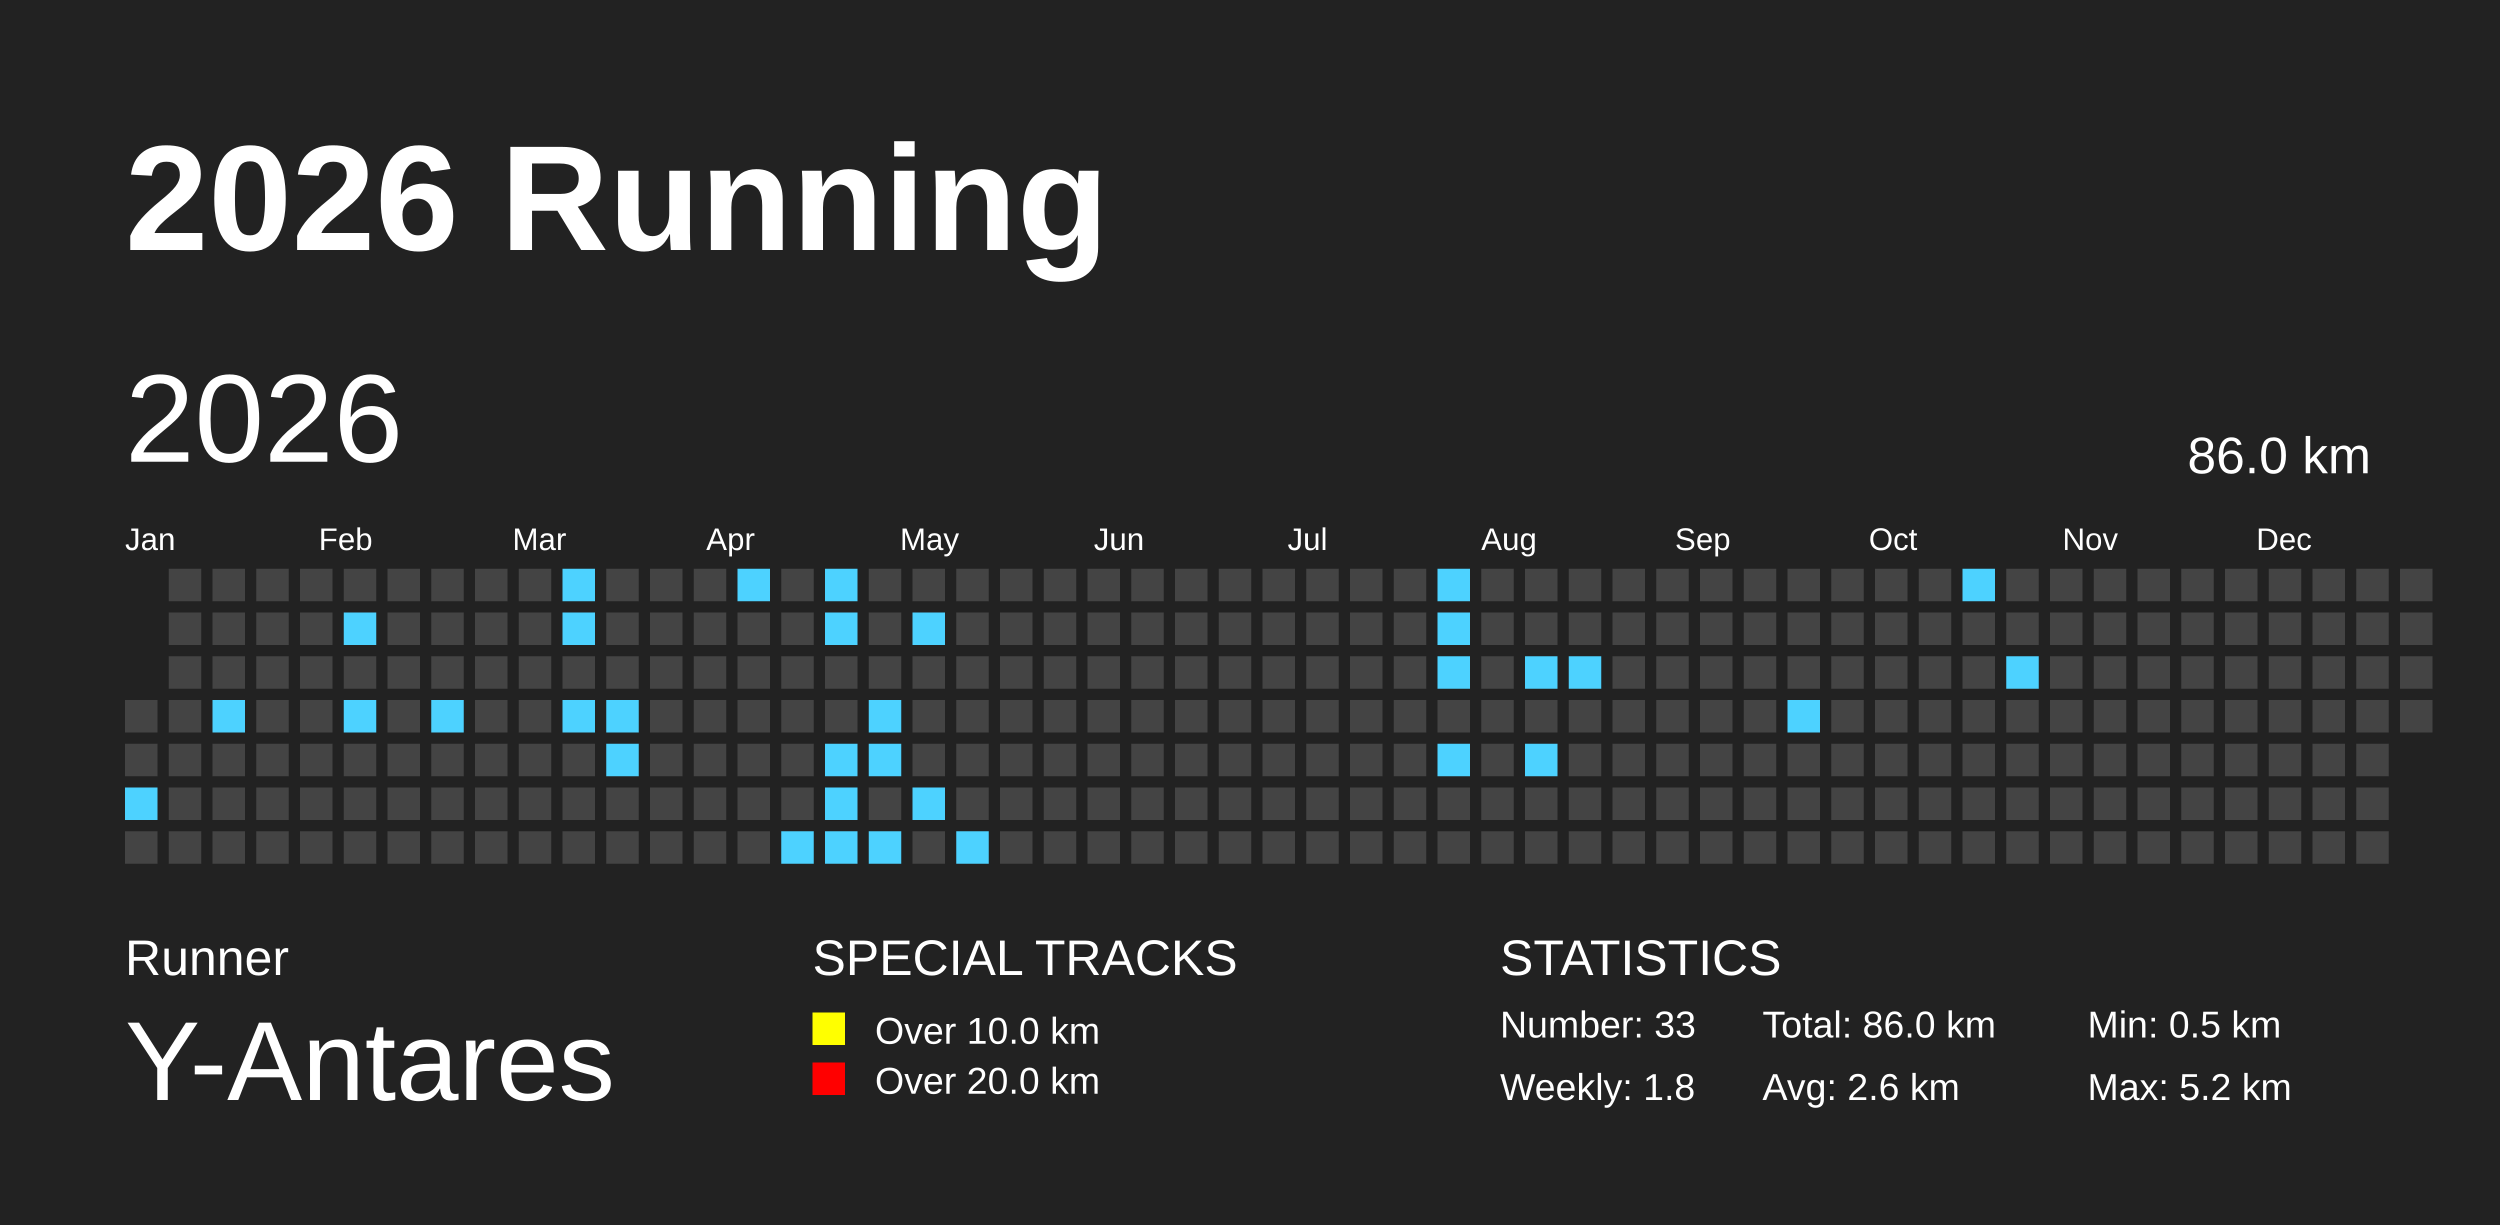
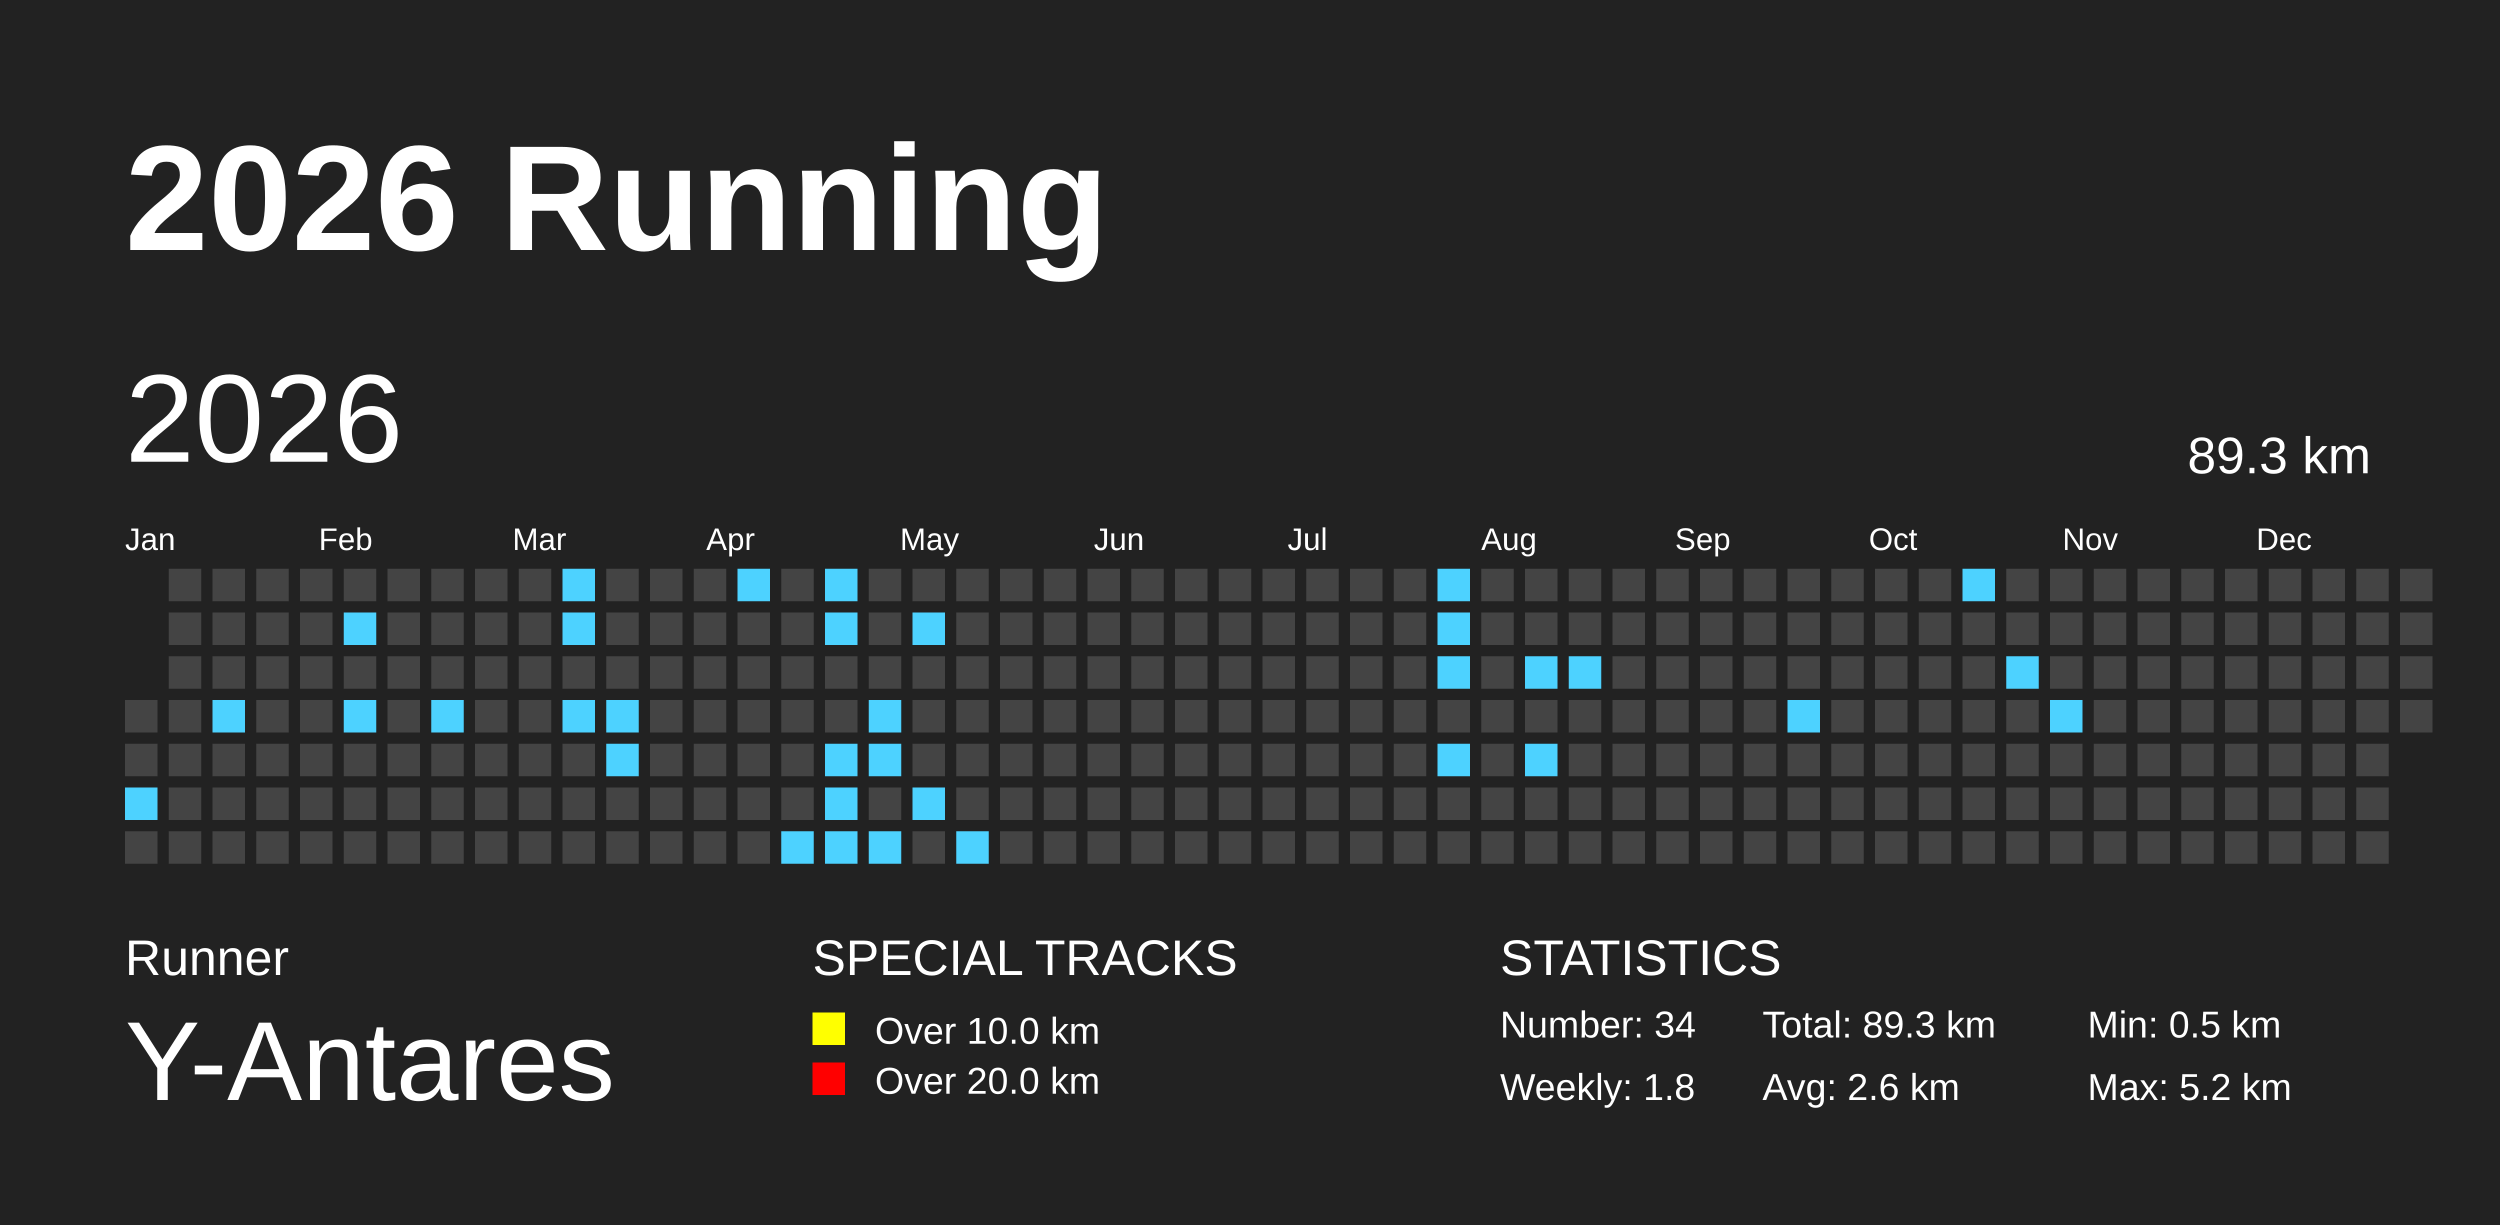
<svg xmlns="http://www.w3.org/2000/svg" baseProfile="full" height="98mm" version="1.1" viewBox="0,0,200,98" width="200mm">
  <defs />
  <rect fill="#222222" height="98" width="200" x="0" y="0" />
  <text fill="#FFFFFF" style="font-size:12px; font-family:Arial; font-weight:bold;" x="10" y="20">2026 Running</text>
  <text fill="#FFFFFF" style="font-size:4px; font-family:Arial" x="10" y="78">Runner</text>
  <text fill="#FFFFFF" style="font-size:9px; font-family:Arial" x="10" y="88">Y-Antares</text>
  <text fill="#FFFFFF" style="font-size:4px; font-family:Arial" x="65" y="78">SPECIAL TRACKS</text>
  <rect fill="yellow" height="2.6" width="2.6" x="65" y="81" />
  <text fill="#FFFFFF" style="font-size:3px; font-family:Arial" x="70" y="83.5">Over 10.0 km</text>
  <rect fill="red" height="2.6" width="2.6" x="65" y="85" />
  <text fill="#FFFFFF" style="font-size:3px; font-family:Arial" x="70" y="87.5">Over 20.0 km</text>
  <text fill="#FFFFFF" style="font-size:4px; font-family:Arial" x="120" y="78">STATISTICS</text>
-   <text fill="#FFFFFF" style="font-size:3px; font-family:Arial" x="120" y="83">Number: 33</text>
+   <text fill="#FFFFFF" style="font-size:3px; font-family:Arial" x="120" y="83">Number: 34</text>
  <text fill="#FFFFFF" style="font-size:3px; font-family:Arial" x="120" y="88">Weekly: 1.8</text>
-   <text fill="#FFFFFF" style="font-size:3px; font-family:Arial" x="141" y="83">Total: 86.0 km</text>
+   <text fill="#FFFFFF" style="font-size:3px; font-family:Arial" x="141" y="83">Total: 89.3 km</text>
  <text fill="#FFFFFF" style="font-size:3px; font-family:Arial" x="141" y="88">Avg: 2.6 km</text>
  <text fill="#FFFFFF" style="font-size:3px; font-family:Arial" x="167" y="83">Min: 0.5 km</text>
  <text fill="#FFFFFF" style="font-size:3px; font-family:Arial" x="167" y="88">Max: 5.2 km</text>
  <text dominant-baseline="hanging" fill="#FFFFFF" style="font-size:10.0px; font-family:Arial;" x="10" y="30">2026</text>
-   <text dominant-baseline="hanging" fill="#FFFFFF" style="font-size:4.125px; font-family:Arial;" x="175" y="35">86.0 km</text>
+   <text dominant-baseline="hanging" fill="#FFFFFF" style="font-size:4.125px; font-family:Arial;" x="175" y="35">89.3 km</text>
  <text fill="#FFFFFF" style="font-size:2.5px; font-family:Arial" x="10.0" y="44">Jan</text>
  <text fill="#FFFFFF" style="font-size:2.5px; font-family:Arial" x="25.5" y="44">Feb</text>
  <text fill="#FFFFFF" style="font-size:2.5px; font-family:Arial" x="41.0" y="44">Mar</text>
  <text fill="#FFFFFF" style="font-size:2.5px; font-family:Arial" x="56.5" y="44">Apr</text>
  <text fill="#FFFFFF" style="font-size:2.5px; font-family:Arial" x="72.0" y="44">May</text>
  <text fill="#FFFFFF" style="font-size:2.5px; font-family:Arial" x="87.5" y="44">Jun</text>
  <text fill="#FFFFFF" style="font-size:2.5px; font-family:Arial" x="103.0" y="44">Jul</text>
  <text fill="#FFFFFF" style="font-size:2.5px; font-family:Arial" x="118.5" y="44">Aug</text>
  <text fill="#FFFFFF" style="font-size:2.5px; font-family:Arial" x="134.0" y="44">Sep</text>
  <text fill="#FFFFFF" style="font-size:2.5px; font-family:Arial" x="149.5" y="44">Oct</text>
  <text fill="#FFFFFF" style="font-size:2.5px; font-family:Arial" x="165.0" y="44">Nov</text>
  <text fill="#FFFFFF" style="font-size:2.5px; font-family:Arial" x="180.5" y="44">Dec</text>
  <rect fill="#444444" height="2.6" width="2.6" x="10.0" y="56.0" />
  <rect fill="#444444" height="2.6" width="2.6" x="10.0" y="59.5" />
  <rect fill="#4DD2FF" height="2.6" width="2.6" x="10.0" y="63.0" />
  <rect fill="#444444" height="2.6" width="2.6" x="10.0" y="66.5" />
  <rect fill="#444444" height="2.6" width="2.6" x="13.5" y="45.5" />
  <rect fill="#444444" height="2.6" width="2.6" x="13.5" y="49.0" />
  <rect fill="#444444" height="2.6" width="2.6" x="13.5" y="52.5" />
  <rect fill="#444444" height="2.6" width="2.6" x="13.5" y="56.0" />
  <rect fill="#444444" height="2.6" width="2.6" x="13.5" y="59.5" />
  <rect fill="#444444" height="2.6" width="2.6" x="13.5" y="63.0" />
  <rect fill="#444444" height="2.6" width="2.6" x="13.5" y="66.5" />
  <rect fill="#444444" height="2.6" width="2.6" x="17.0" y="45.5" />
  <rect fill="#444444" height="2.6" width="2.6" x="17.0" y="49.0" />
  <rect fill="#444444" height="2.6" width="2.6" x="17.0" y="52.5" />
  <rect fill="#4DD2FF" height="2.6" width="2.6" x="17.0" y="56.0" />
  <rect fill="#444444" height="2.6" width="2.6" x="17.0" y="59.5" />
  <rect fill="#444444" height="2.6" width="2.6" x="17.0" y="63.0" />
  <rect fill="#444444" height="2.6" width="2.6" x="17.0" y="66.5" />
  <rect fill="#444444" height="2.6" width="2.6" x="20.5" y="45.5" />
  <rect fill="#444444" height="2.6" width="2.6" x="20.5" y="49.0" />
  <rect fill="#444444" height="2.6" width="2.6" x="20.5" y="52.5" />
  <rect fill="#444444" height="2.6" width="2.6" x="20.5" y="56.0" />
  <rect fill="#444444" height="2.6" width="2.6" x="20.5" y="59.5" />
  <rect fill="#444444" height="2.6" width="2.6" x="20.5" y="63.0" />
  <rect fill="#444444" height="2.6" width="2.6" x="20.5" y="66.5" />
  <rect fill="#444444" height="2.6" width="2.6" x="24.0" y="45.5" />
  <rect fill="#444444" height="2.6" width="2.6" x="24.0" y="49.0" />
  <rect fill="#444444" height="2.6" width="2.6" x="24.0" y="52.5" />
  <rect fill="#444444" height="2.6" width="2.6" x="24.0" y="56.0" />
  <rect fill="#444444" height="2.6" width="2.6" x="24.0" y="59.5" />
  <rect fill="#444444" height="2.6" width="2.6" x="24.0" y="63.0" />
  <rect fill="#444444" height="2.6" width="2.6" x="24.0" y="66.5" />
  <rect fill="#444444" height="2.6" width="2.6" x="27.5" y="45.5" />
  <rect fill="#4DD2FF" height="2.6" width="2.6" x="27.5" y="49.0" />
  <rect fill="#444444" height="2.6" width="2.6" x="27.5" y="52.5" />
  <rect fill="#4DD2FF" height="2.6" width="2.6" x="27.5" y="56.0" />
  <rect fill="#444444" height="2.6" width="2.6" x="27.5" y="59.5" />
  <rect fill="#444444" height="2.6" width="2.6" x="27.5" y="63.0" />
  <rect fill="#444444" height="2.6" width="2.6" x="27.5" y="66.5" />
  <rect fill="#444444" height="2.6" width="2.6" x="31.0" y="45.5" />
  <rect fill="#444444" height="2.6" width="2.6" x="31.0" y="49.0" />
  <rect fill="#444444" height="2.6" width="2.6" x="31.0" y="52.5" />
  <rect fill="#444444" height="2.6" width="2.6" x="31.0" y="56.0" />
  <rect fill="#444444" height="2.6" width="2.6" x="31.0" y="59.5" />
  <rect fill="#444444" height="2.6" width="2.6" x="31.0" y="63.0" />
  <rect fill="#444444" height="2.6" width="2.6" x="31.0" y="66.5" />
  <rect fill="#444444" height="2.6" width="2.6" x="34.5" y="45.5" />
  <rect fill="#444444" height="2.6" width="2.6" x="34.5" y="49.0" />
  <rect fill="#444444" height="2.6" width="2.6" x="34.5" y="52.5" />
  <rect fill="#4DD2FF" height="2.6" width="2.6" x="34.5" y="56.0" />
  <rect fill="#444444" height="2.6" width="2.6" x="34.5" y="59.5" />
  <rect fill="#444444" height="2.6" width="2.6" x="34.5" y="63.0" />
  <rect fill="#444444" height="2.6" width="2.6" x="34.5" y="66.5" />
  <rect fill="#444444" height="2.6" width="2.6" x="38.0" y="45.5" />
  <rect fill="#444444" height="2.6" width="2.6" x="38.0" y="49.0" />
  <rect fill="#444444" height="2.6" width="2.6" x="38.0" y="52.5" />
  <rect fill="#444444" height="2.6" width="2.6" x="38.0" y="56.0" />
  <rect fill="#444444" height="2.6" width="2.6" x="38.0" y="59.5" />
  <rect fill="#444444" height="2.6" width="2.6" x="38.0" y="63.0" />
  <rect fill="#444444" height="2.6" width="2.6" x="38.0" y="66.5" />
  <rect fill="#444444" height="2.6" width="2.6" x="41.5" y="45.5" />
  <rect fill="#444444" height="2.6" width="2.6" x="41.5" y="49.0" />
  <rect fill="#444444" height="2.6" width="2.6" x="41.5" y="52.5" />
  <rect fill="#444444" height="2.6" width="2.6" x="41.5" y="56.0" />
  <rect fill="#444444" height="2.6" width="2.6" x="41.5" y="59.5" />
  <rect fill="#444444" height="2.6" width="2.6" x="41.5" y="63.0" />
  <rect fill="#444444" height="2.6" width="2.6" x="41.5" y="66.5" />
  <rect fill="#4DD2FF" height="2.6" width="2.6" x="45.0" y="45.5" />
  <rect fill="#4DD2FF" height="2.6" width="2.6" x="45.0" y="49.0" />
  <rect fill="#444444" height="2.6" width="2.6" x="45.0" y="52.5" />
  <rect fill="#4DD2FF" height="2.6" width="2.6" x="45.0" y="56.0" />
  <rect fill="#444444" height="2.6" width="2.6" x="45.0" y="59.5" />
  <rect fill="#444444" height="2.6" width="2.6" x="45.0" y="63.0" />
  <rect fill="#444444" height="2.6" width="2.6" x="45.0" y="66.5" />
  <rect fill="#444444" height="2.6" width="2.6" x="48.5" y="45.5" />
  <rect fill="#444444" height="2.6" width="2.6" x="48.5" y="49.0" />
  <rect fill="#444444" height="2.6" width="2.6" x="48.5" y="52.5" />
  <rect fill="#4DD2FF" height="2.6" width="2.6" x="48.5" y="56.0" />
  <rect fill="#4DD2FF" height="2.6" width="2.6" x="48.5" y="59.5" />
  <rect fill="#444444" height="2.6" width="2.6" x="48.5" y="63.0" />
  <rect fill="#444444" height="2.6" width="2.6" x="48.5" y="66.5" />
  <rect fill="#444444" height="2.6" width="2.6" x="52.0" y="45.5" />
  <rect fill="#444444" height="2.6" width="2.6" x="52.0" y="49.0" />
  <rect fill="#444444" height="2.6" width="2.6" x="52.0" y="52.5" />
  <rect fill="#444444" height="2.6" width="2.6" x="52.0" y="56.0" />
  <rect fill="#444444" height="2.6" width="2.6" x="52.0" y="59.5" />
  <rect fill="#444444" height="2.6" width="2.6" x="52.0" y="63.0" />
  <rect fill="#444444" height="2.6" width="2.6" x="52.0" y="66.5" />
  <rect fill="#444444" height="2.6" width="2.6" x="55.5" y="45.5" />
  <rect fill="#444444" height="2.6" width="2.6" x="55.5" y="49.0" />
  <rect fill="#444444" height="2.6" width="2.6" x="55.5" y="52.5" />
  <rect fill="#444444" height="2.6" width="2.6" x="55.5" y="56.0" />
  <rect fill="#444444" height="2.6" width="2.6" x="55.5" y="59.5" />
  <rect fill="#444444" height="2.6" width="2.6" x="55.5" y="63.0" />
  <rect fill="#444444" height="2.6" width="2.6" x="55.5" y="66.5" />
  <rect fill="#4DD2FF" height="2.6" width="2.6" x="59.0" y="45.5" />
  <rect fill="#444444" height="2.6" width="2.6" x="59.0" y="49.0" />
  <rect fill="#444444" height="2.6" width="2.6" x="59.0" y="52.5" />
  <rect fill="#444444" height="2.6" width="2.6" x="59.0" y="56.0" />
  <rect fill="#444444" height="2.6" width="2.6" x="59.0" y="59.5" />
  <rect fill="#444444" height="2.6" width="2.6" x="59.0" y="63.0" />
  <rect fill="#444444" height="2.6" width="2.6" x="59.0" y="66.5" />
  <rect fill="#444444" height="2.6" width="2.6" x="62.5" y="45.5" />
  <rect fill="#444444" height="2.6" width="2.6" x="62.5" y="49.0" />
  <rect fill="#444444" height="2.6" width="2.6" x="62.5" y="52.5" />
  <rect fill="#444444" height="2.6" width="2.6" x="62.5" y="56.0" />
  <rect fill="#444444" height="2.6" width="2.6" x="62.5" y="59.5" />
  <rect fill="#444444" height="2.6" width="2.6" x="62.5" y="63.0" />
  <rect fill="#4DD2FF" height="2.6" width="2.6" x="62.5" y="66.5" />
  <rect fill="#4DD2FF" height="2.6" width="2.6" x="66.0" y="45.5" />
  <rect fill="#4DD2FF" height="2.6" width="2.6" x="66.0" y="49.0" />
  <rect fill="#444444" height="2.6" width="2.6" x="66.0" y="52.5" />
  <rect fill="#444444" height="2.6" width="2.6" x="66.0" y="56.0" />
  <rect fill="#4DD2FF" height="2.6" width="2.6" x="66.0" y="59.5" />
  <rect fill="#4DD2FF" height="2.6" width="2.6" x="66.0" y="63.0" />
  <rect fill="#4DD2FF" height="2.6" width="2.6" x="66.0" y="66.5" />
  <rect fill="#444444" height="2.6" width="2.6" x="69.5" y="45.5" />
  <rect fill="#444444" height="2.6" width="2.6" x="69.5" y="49.0" />
  <rect fill="#444444" height="2.6" width="2.6" x="69.5" y="52.5" />
  <rect fill="#4DD2FF" height="2.6" width="2.6" x="69.5" y="56.0" />
  <rect fill="#4DD2FF" height="2.6" width="2.6" x="69.5" y="59.5" />
  <rect fill="#444444" height="2.6" width="2.6" x="69.5" y="63.0" />
  <rect fill="#4DD2FF" height="2.6" width="2.6" x="69.5" y="66.5" />
  <rect fill="#444444" height="2.6" width="2.6" x="73.0" y="45.5" />
  <rect fill="#4DD2FF" height="2.6" width="2.6" x="73.0" y="49.0" />
  <rect fill="#444444" height="2.6" width="2.6" x="73.0" y="52.5" />
  <rect fill="#444444" height="2.6" width="2.6" x="73.0" y="56.0" />
  <rect fill="#444444" height="2.6" width="2.6" x="73.0" y="59.5" />
  <rect fill="#4DD2FF" height="2.6" width="2.6" x="73.0" y="63.0" />
  <rect fill="#444444" height="2.6" width="2.6" x="73.0" y="66.5" />
  <rect fill="#444444" height="2.6" width="2.6" x="76.5" y="45.5" />
  <rect fill="#444444" height="2.6" width="2.6" x="76.5" y="49.0" />
  <rect fill="#444444" height="2.6" width="2.6" x="76.5" y="52.5" />
  <rect fill="#444444" height="2.6" width="2.6" x="76.5" y="56.0" />
  <rect fill="#444444" height="2.6" width="2.6" x="76.5" y="59.5" />
  <rect fill="#444444" height="2.6" width="2.6" x="76.5" y="63.0" />
  <rect fill="#4DD2FF" height="2.6" width="2.6" x="76.5" y="66.5" />
  <rect fill="#444444" height="2.6" width="2.6" x="80.0" y="45.5" />
  <rect fill="#444444" height="2.6" width="2.6" x="80.0" y="49.0" />
  <rect fill="#444444" height="2.6" width="2.6" x="80.0" y="52.5" />
  <rect fill="#444444" height="2.6" width="2.6" x="80.0" y="56.0" />
  <rect fill="#444444" height="2.6" width="2.6" x="80.0" y="59.5" />
  <rect fill="#444444" height="2.6" width="2.6" x="80.0" y="63.0" />
  <rect fill="#444444" height="2.6" width="2.6" x="80.0" y="66.5" />
  <rect fill="#444444" height="2.6" width="2.6" x="83.5" y="45.5" />
  <rect fill="#444444" height="2.6" width="2.6" x="83.5" y="49.0" />
  <rect fill="#444444" height="2.6" width="2.6" x="83.5" y="52.5" />
  <rect fill="#444444" height="2.6" width="2.6" x="83.5" y="56.0" />
  <rect fill="#444444" height="2.6" width="2.6" x="83.5" y="59.5" />
  <rect fill="#444444" height="2.6" width="2.6" x="83.5" y="63.0" />
  <rect fill="#444444" height="2.6" width="2.6" x="83.5" y="66.5" />
  <rect fill="#444444" height="2.6" width="2.6" x="87.0" y="45.5" />
  <rect fill="#444444" height="2.6" width="2.6" x="87.0" y="49.0" />
  <rect fill="#444444" height="2.6" width="2.6" x="87.0" y="52.5" />
  <rect fill="#444444" height="2.6" width="2.6" x="87.0" y="56.0" />
  <rect fill="#444444" height="2.6" width="2.6" x="87.0" y="59.5" />
  <rect fill="#444444" height="2.6" width="2.6" x="87.0" y="63.0" />
  <rect fill="#444444" height="2.6" width="2.6" x="87.0" y="66.5" />
  <rect fill="#444444" height="2.6" width="2.6" x="90.5" y="45.5" />
  <rect fill="#444444" height="2.6" width="2.6" x="90.5" y="49.0" />
  <rect fill="#444444" height="2.6" width="2.6" x="90.5" y="52.5" />
  <rect fill="#444444" height="2.6" width="2.6" x="90.5" y="56.0" />
  <rect fill="#444444" height="2.6" width="2.6" x="90.5" y="59.5" />
  <rect fill="#444444" height="2.6" width="2.6" x="90.5" y="63.0" />
  <rect fill="#444444" height="2.6" width="2.6" x="90.5" y="66.5" />
  <rect fill="#444444" height="2.6" width="2.6" x="94.0" y="45.5" />
  <rect fill="#444444" height="2.6" width="2.6" x="94.0" y="49.0" />
  <rect fill="#444444" height="2.6" width="2.6" x="94.0" y="52.5" />
  <rect fill="#444444" height="2.6" width="2.6" x="94.0" y="56.0" />
  <rect fill="#444444" height="2.6" width="2.6" x="94.0" y="59.5" />
  <rect fill="#444444" height="2.6" width="2.6" x="94.0" y="63.0" />
  <rect fill="#444444" height="2.6" width="2.6" x="94.0" y="66.5" />
  <rect fill="#444444" height="2.6" width="2.6" x="97.5" y="45.5" />
  <rect fill="#444444" height="2.6" width="2.6" x="97.5" y="49.0" />
  <rect fill="#444444" height="2.6" width="2.6" x="97.5" y="52.5" />
  <rect fill="#444444" height="2.6" width="2.6" x="97.5" y="56.0" />
  <rect fill="#444444" height="2.6" width="2.6" x="97.5" y="59.5" />
  <rect fill="#444444" height="2.6" width="2.6" x="97.5" y="63.0" />
  <rect fill="#444444" height="2.6" width="2.6" x="97.5" y="66.5" />
  <rect fill="#444444" height="2.6" width="2.6" x="101.0" y="45.5" />
  <rect fill="#444444" height="2.6" width="2.6" x="101.0" y="49.0" />
  <rect fill="#444444" height="2.6" width="2.6" x="101.0" y="52.5" />
  <rect fill="#444444" height="2.6" width="2.6" x="101.0" y="56.0" />
  <rect fill="#444444" height="2.6" width="2.6" x="101.0" y="59.5" />
  <rect fill="#444444" height="2.6" width="2.6" x="101.0" y="63.0" />
  <rect fill="#444444" height="2.6" width="2.6" x="101.0" y="66.5" />
  <rect fill="#444444" height="2.6" width="2.6" x="104.5" y="45.5" />
  <rect fill="#444444" height="2.6" width="2.6" x="104.5" y="49.0" />
  <rect fill="#444444" height="2.6" width="2.6" x="104.5" y="52.5" />
  <rect fill="#444444" height="2.6" width="2.6" x="104.5" y="56.0" />
  <rect fill="#444444" height="2.6" width="2.6" x="104.5" y="59.5" />
  <rect fill="#444444" height="2.6" width="2.6" x="104.5" y="63.0" />
  <rect fill="#444444" height="2.6" width="2.6" x="104.5" y="66.5" />
  <rect fill="#444444" height="2.6" width="2.6" x="108.0" y="45.5" />
  <rect fill="#444444" height="2.6" width="2.6" x="108.0" y="49.0" />
  <rect fill="#444444" height="2.6" width="2.6" x="108.0" y="52.5" />
  <rect fill="#444444" height="2.6" width="2.6" x="108.0" y="56.0" />
  <rect fill="#444444" height="2.6" width="2.6" x="108.0" y="59.5" />
  <rect fill="#444444" height="2.6" width="2.6" x="108.0" y="63.0" />
  <rect fill="#444444" height="2.6" width="2.6" x="108.0" y="66.5" />
  <rect fill="#444444" height="2.6" width="2.6" x="111.5" y="45.5" />
  <rect fill="#444444" height="2.6" width="2.6" x="111.5" y="49.0" />
  <rect fill="#444444" height="2.6" width="2.6" x="111.5" y="52.5" />
  <rect fill="#444444" height="2.6" width="2.6" x="111.5" y="56.0" />
  <rect fill="#444444" height="2.6" width="2.6" x="111.5" y="59.5" />
  <rect fill="#444444" height="2.6" width="2.6" x="111.5" y="63.0" />
  <rect fill="#444444" height="2.6" width="2.6" x="111.5" y="66.5" />
  <rect fill="#4DD2FF" height="2.6" width="2.6" x="115.0" y="45.5" />
  <rect fill="#4DD2FF" height="2.6" width="2.6" x="115.0" y="49.0" />
  <rect fill="#4DD2FF" height="2.6" width="2.6" x="115.0" y="52.5" />
  <rect fill="#444444" height="2.6" width="2.6" x="115.0" y="56.0" />
  <rect fill="#4DD2FF" height="2.6" width="2.6" x="115.0" y="59.5" />
  <rect fill="#444444" height="2.6" width="2.6" x="115.0" y="63.0" />
  <rect fill="#444444" height="2.6" width="2.6" x="115.0" y="66.5" />
  <rect fill="#444444" height="2.6" width="2.6" x="118.5" y="45.5" />
  <rect fill="#444444" height="2.6" width="2.6" x="118.5" y="49.0" />
  <rect fill="#444444" height="2.6" width="2.6" x="118.5" y="52.5" />
  <rect fill="#444444" height="2.6" width="2.6" x="118.5" y="56.0" />
  <rect fill="#444444" height="2.6" width="2.6" x="118.5" y="59.5" />
  <rect fill="#444444" height="2.6" width="2.6" x="118.5" y="63.0" />
  <rect fill="#444444" height="2.6" width="2.6" x="118.5" y="66.5" />
  <rect fill="#444444" height="2.6" width="2.6" x="122.0" y="45.5" />
  <rect fill="#444444" height="2.6" width="2.6" x="122.0" y="49.0" />
  <rect fill="#4DD2FF" height="2.6" width="2.6" x="122.0" y="52.5" />
  <rect fill="#444444" height="2.6" width="2.6" x="122.0" y="56.0" />
  <rect fill="#4DD2FF" height="2.6" width="2.6" x="122.0" y="59.5" />
  <rect fill="#444444" height="2.6" width="2.6" x="122.0" y="63.0" />
  <rect fill="#444444" height="2.6" width="2.6" x="122.0" y="66.5" />
  <rect fill="#444444" height="2.6" width="2.6" x="125.5" y="45.5" />
  <rect fill="#444444" height="2.6" width="2.6" x="125.5" y="49.0" />
  <rect fill="#4DD2FF" height="2.6" width="2.6" x="125.5" y="52.5" />
  <rect fill="#444444" height="2.6" width="2.6" x="125.5" y="56.0" />
  <rect fill="#444444" height="2.6" width="2.6" x="125.5" y="59.5" />
  <rect fill="#444444" height="2.6" width="2.6" x="125.5" y="63.0" />
  <rect fill="#444444" height="2.6" width="2.6" x="125.5" y="66.5" />
  <rect fill="#444444" height="2.6" width="2.6" x="129.0" y="45.5" />
  <rect fill="#444444" height="2.6" width="2.6" x="129.0" y="49.0" />
  <rect fill="#444444" height="2.6" width="2.6" x="129.0" y="52.5" />
  <rect fill="#444444" height="2.6" width="2.6" x="129.0" y="56.0" />
  <rect fill="#444444" height="2.6" width="2.6" x="129.0" y="59.5" />
  <rect fill="#444444" height="2.6" width="2.6" x="129.0" y="63.0" />
  <rect fill="#444444" height="2.6" width="2.6" x="129.0" y="66.5" />
  <rect fill="#444444" height="2.6" width="2.6" x="132.5" y="45.5" />
  <rect fill="#444444" height="2.6" width="2.6" x="132.5" y="49.0" />
  <rect fill="#444444" height="2.6" width="2.6" x="132.5" y="52.5" />
  <rect fill="#444444" height="2.6" width="2.6" x="132.5" y="56.0" />
  <rect fill="#444444" height="2.6" width="2.6" x="132.5" y="59.5" />
  <rect fill="#444444" height="2.6" width="2.6" x="132.5" y="63.0" />
  <rect fill="#444444" height="2.6" width="2.6" x="132.5" y="66.5" />
  <rect fill="#444444" height="2.6" width="2.6" x="136.0" y="45.5" />
  <rect fill="#444444" height="2.6" width="2.6" x="136.0" y="49.0" />
  <rect fill="#444444" height="2.6" width="2.6" x="136.0" y="52.5" />
  <rect fill="#444444" height="2.6" width="2.6" x="136.0" y="56.0" />
  <rect fill="#444444" height="2.6" width="2.6" x="136.0" y="59.5" />
  <rect fill="#444444" height="2.6" width="2.6" x="136.0" y="63.0" />
  <rect fill="#444444" height="2.6" width="2.6" x="136.0" y="66.5" />
  <rect fill="#444444" height="2.6" width="2.6" x="139.5" y="45.5" />
  <rect fill="#444444" height="2.6" width="2.6" x="139.5" y="49.0" />
  <rect fill="#444444" height="2.6" width="2.6" x="139.5" y="52.5" />
  <rect fill="#444444" height="2.6" width="2.6" x="139.5" y="56.0" />
  <rect fill="#444444" height="2.6" width="2.6" x="139.5" y="59.5" />
  <rect fill="#444444" height="2.6" width="2.6" x="139.5" y="63.0" />
  <rect fill="#444444" height="2.6" width="2.6" x="139.5" y="66.5" />
  <rect fill="#444444" height="2.6" width="2.6" x="143.0" y="45.5" />
  <rect fill="#444444" height="2.6" width="2.6" x="143.0" y="49.0" />
  <rect fill="#444444" height="2.6" width="2.6" x="143.0" y="52.5" />
  <rect fill="#4DD2FF" height="2.6" width="2.6" x="143.0" y="56.0" />
  <rect fill="#444444" height="2.6" width="2.6" x="143.0" y="59.5" />
  <rect fill="#444444" height="2.6" width="2.6" x="143.0" y="63.0" />
  <rect fill="#444444" height="2.6" width="2.6" x="143.0" y="66.5" />
  <rect fill="#444444" height="2.6" width="2.6" x="146.5" y="45.5" />
  <rect fill="#444444" height="2.6" width="2.6" x="146.5" y="49.0" />
  <rect fill="#444444" height="2.6" width="2.6" x="146.5" y="52.5" />
  <rect fill="#444444" height="2.6" width="2.6" x="146.5" y="56.0" />
  <rect fill="#444444" height="2.6" width="2.6" x="146.5" y="59.5" />
  <rect fill="#444444" height="2.6" width="2.6" x="146.5" y="63.0" />
  <rect fill="#444444" height="2.6" width="2.6" x="146.5" y="66.5" />
  <rect fill="#444444" height="2.6" width="2.6" x="150.0" y="45.5" />
  <rect fill="#444444" height="2.6" width="2.6" x="150.0" y="49.0" />
  <rect fill="#444444" height="2.6" width="2.6" x="150.0" y="52.5" />
  <rect fill="#444444" height="2.6" width="2.6" x="150.0" y="56.0" />
  <rect fill="#444444" height="2.6" width="2.6" x="150.0" y="59.5" />
  <rect fill="#444444" height="2.6" width="2.6" x="150.0" y="63.0" />
  <rect fill="#444444" height="2.6" width="2.6" x="150.0" y="66.5" />
  <rect fill="#444444" height="2.6" width="2.6" x="153.5" y="45.5" />
  <rect fill="#444444" height="2.6" width="2.6" x="153.5" y="49.0" />
  <rect fill="#444444" height="2.6" width="2.6" x="153.5" y="52.5" />
  <rect fill="#444444" height="2.6" width="2.6" x="153.5" y="56.0" />
  <rect fill="#444444" height="2.6" width="2.6" x="153.5" y="59.5" />
  <rect fill="#444444" height="2.6" width="2.6" x="153.5" y="63.0" />
  <rect fill="#444444" height="2.6" width="2.6" x="153.5" y="66.5" />
  <rect fill="#4DD2FF" height="2.6" width="2.6" x="157.0" y="45.5" />
  <rect fill="#444444" height="2.6" width="2.6" x="157.0" y="49.0" />
  <rect fill="#444444" height="2.6" width="2.6" x="157.0" y="52.5" />
  <rect fill="#444444" height="2.6" width="2.6" x="157.0" y="56.0" />
  <rect fill="#444444" height="2.6" width="2.6" x="157.0" y="59.5" />
  <rect fill="#444444" height="2.6" width="2.6" x="157.0" y="63.0" />
  <rect fill="#444444" height="2.6" width="2.6" x="157.0" y="66.5" />
  <rect fill="#444444" height="2.6" width="2.6" x="160.5" y="45.5" />
  <rect fill="#444444" height="2.6" width="2.6" x="160.5" y="49.0" />
  <rect fill="#4DD2FF" height="2.6" width="2.6" x="160.5" y="52.5" />
  <rect fill="#444444" height="2.6" width="2.6" x="160.5" y="56.0" />
  <rect fill="#444444" height="2.6" width="2.6" x="160.5" y="59.5" />
  <rect fill="#444444" height="2.6" width="2.6" x="160.5" y="63.0" />
  <rect fill="#444444" height="2.6" width="2.6" x="160.5" y="66.5" />
  <rect fill="#444444" height="2.6" width="2.6" x="164.0" y="45.5" />
  <rect fill="#444444" height="2.6" width="2.6" x="164.0" y="49.0" />
  <rect fill="#444444" height="2.6" width="2.6" x="164.0" y="52.5" />
-   <rect fill="#444444" height="2.6" width="2.6" x="164.0" y="56.0" />
+   <rect fill="#4DD2FF" height="2.6" width="2.6" x="164.0" y="56.0" />
  <rect fill="#444444" height="2.6" width="2.6" x="164.0" y="59.5" />
  <rect fill="#444444" height="2.6" width="2.6" x="164.0" y="63.0" />
  <rect fill="#444444" height="2.6" width="2.6" x="164.0" y="66.5" />
  <rect fill="#444444" height="2.6" width="2.6" x="167.5" y="45.5" />
  <rect fill="#444444" height="2.6" width="2.6" x="167.5" y="49.0" />
  <rect fill="#444444" height="2.6" width="2.6" x="167.5" y="52.5" />
  <rect fill="#444444" height="2.6" width="2.6" x="167.5" y="56.0" />
  <rect fill="#444444" height="2.6" width="2.6" x="167.5" y="59.5" />
  <rect fill="#444444" height="2.6" width="2.6" x="167.5" y="63.0" />
  <rect fill="#444444" height="2.6" width="2.6" x="167.5" y="66.5" />
  <rect fill="#444444" height="2.6" width="2.6" x="171.0" y="45.5" />
  <rect fill="#444444" height="2.6" width="2.6" x="171.0" y="49.0" />
  <rect fill="#444444" height="2.6" width="2.6" x="171.0" y="52.5" />
  <rect fill="#444444" height="2.6" width="2.6" x="171.0" y="56.0" />
  <rect fill="#444444" height="2.6" width="2.6" x="171.0" y="59.5" />
  <rect fill="#444444" height="2.6" width="2.6" x="171.0" y="63.0" />
  <rect fill="#444444" height="2.6" width="2.6" x="171.0" y="66.5" />
  <rect fill="#444444" height="2.6" width="2.6" x="174.5" y="45.5" />
  <rect fill="#444444" height="2.6" width="2.6" x="174.5" y="49.0" />
  <rect fill="#444444" height="2.6" width="2.6" x="174.5" y="52.5" />
  <rect fill="#444444" height="2.6" width="2.6" x="174.5" y="56.0" />
  <rect fill="#444444" height="2.6" width="2.6" x="174.5" y="59.5" />
  <rect fill="#444444" height="2.6" width="2.6" x="174.5" y="63.0" />
  <rect fill="#444444" height="2.6" width="2.6" x="174.5" y="66.5" />
  <rect fill="#444444" height="2.6" width="2.6" x="178.0" y="45.5" />
  <rect fill="#444444" height="2.6" width="2.6" x="178.0" y="49.0" />
  <rect fill="#444444" height="2.6" width="2.6" x="178.0" y="52.5" />
  <rect fill="#444444" height="2.6" width="2.6" x="178.0" y="56.0" />
  <rect fill="#444444" height="2.6" width="2.6" x="178.0" y="59.5" />
  <rect fill="#444444" height="2.6" width="2.6" x="178.0" y="63.0" />
  <rect fill="#444444" height="2.6" width="2.6" x="178.0" y="66.5" />
  <rect fill="#444444" height="2.6" width="2.6" x="181.5" y="45.5" />
  <rect fill="#444444" height="2.6" width="2.6" x="181.5" y="49.0" />
  <rect fill="#444444" height="2.6" width="2.6" x="181.5" y="52.5" />
  <rect fill="#444444" height="2.6" width="2.6" x="181.5" y="56.0" />
  <rect fill="#444444" height="2.6" width="2.6" x="181.5" y="59.5" />
  <rect fill="#444444" height="2.6" width="2.6" x="181.5" y="63.0" />
  <rect fill="#444444" height="2.6" width="2.6" x="181.5" y="66.5" />
  <rect fill="#444444" height="2.6" width="2.6" x="185.0" y="45.5" />
  <rect fill="#444444" height="2.6" width="2.6" x="185.0" y="49.0" />
  <rect fill="#444444" height="2.6" width="2.6" x="185.0" y="52.5" />
  <rect fill="#444444" height="2.6" width="2.6" x="185.0" y="56.0" />
  <rect fill="#444444" height="2.6" width="2.6" x="185.0" y="59.5" />
  <rect fill="#444444" height="2.6" width="2.6" x="185.0" y="63.0" />
  <rect fill="#444444" height="2.6" width="2.6" x="185.0" y="66.5" />
  <rect fill="#444444" height="2.6" width="2.6" x="188.5" y="45.5" />
  <rect fill="#444444" height="2.6" width="2.6" x="188.5" y="49.0" />
  <rect fill="#444444" height="2.6" width="2.6" x="188.5" y="52.5" />
  <rect fill="#444444" height="2.6" width="2.6" x="188.5" y="56.0" />
  <rect fill="#444444" height="2.6" width="2.6" x="188.5" y="59.5" />
  <rect fill="#444444" height="2.6" width="2.6" x="188.5" y="63.0" />
  <rect fill="#444444" height="2.6" width="2.6" x="188.5" y="66.5" />
  <rect fill="#444444" height="2.6" width="2.6" x="192.0" y="45.5" />
  <rect fill="#444444" height="2.6" width="2.6" x="192.0" y="49.0" />
  <rect fill="#444444" height="2.6" width="2.6" x="192.0" y="52.5" />
  <rect fill="#444444" height="2.6" width="2.6" x="192.0" y="56.0" />
</svg>
